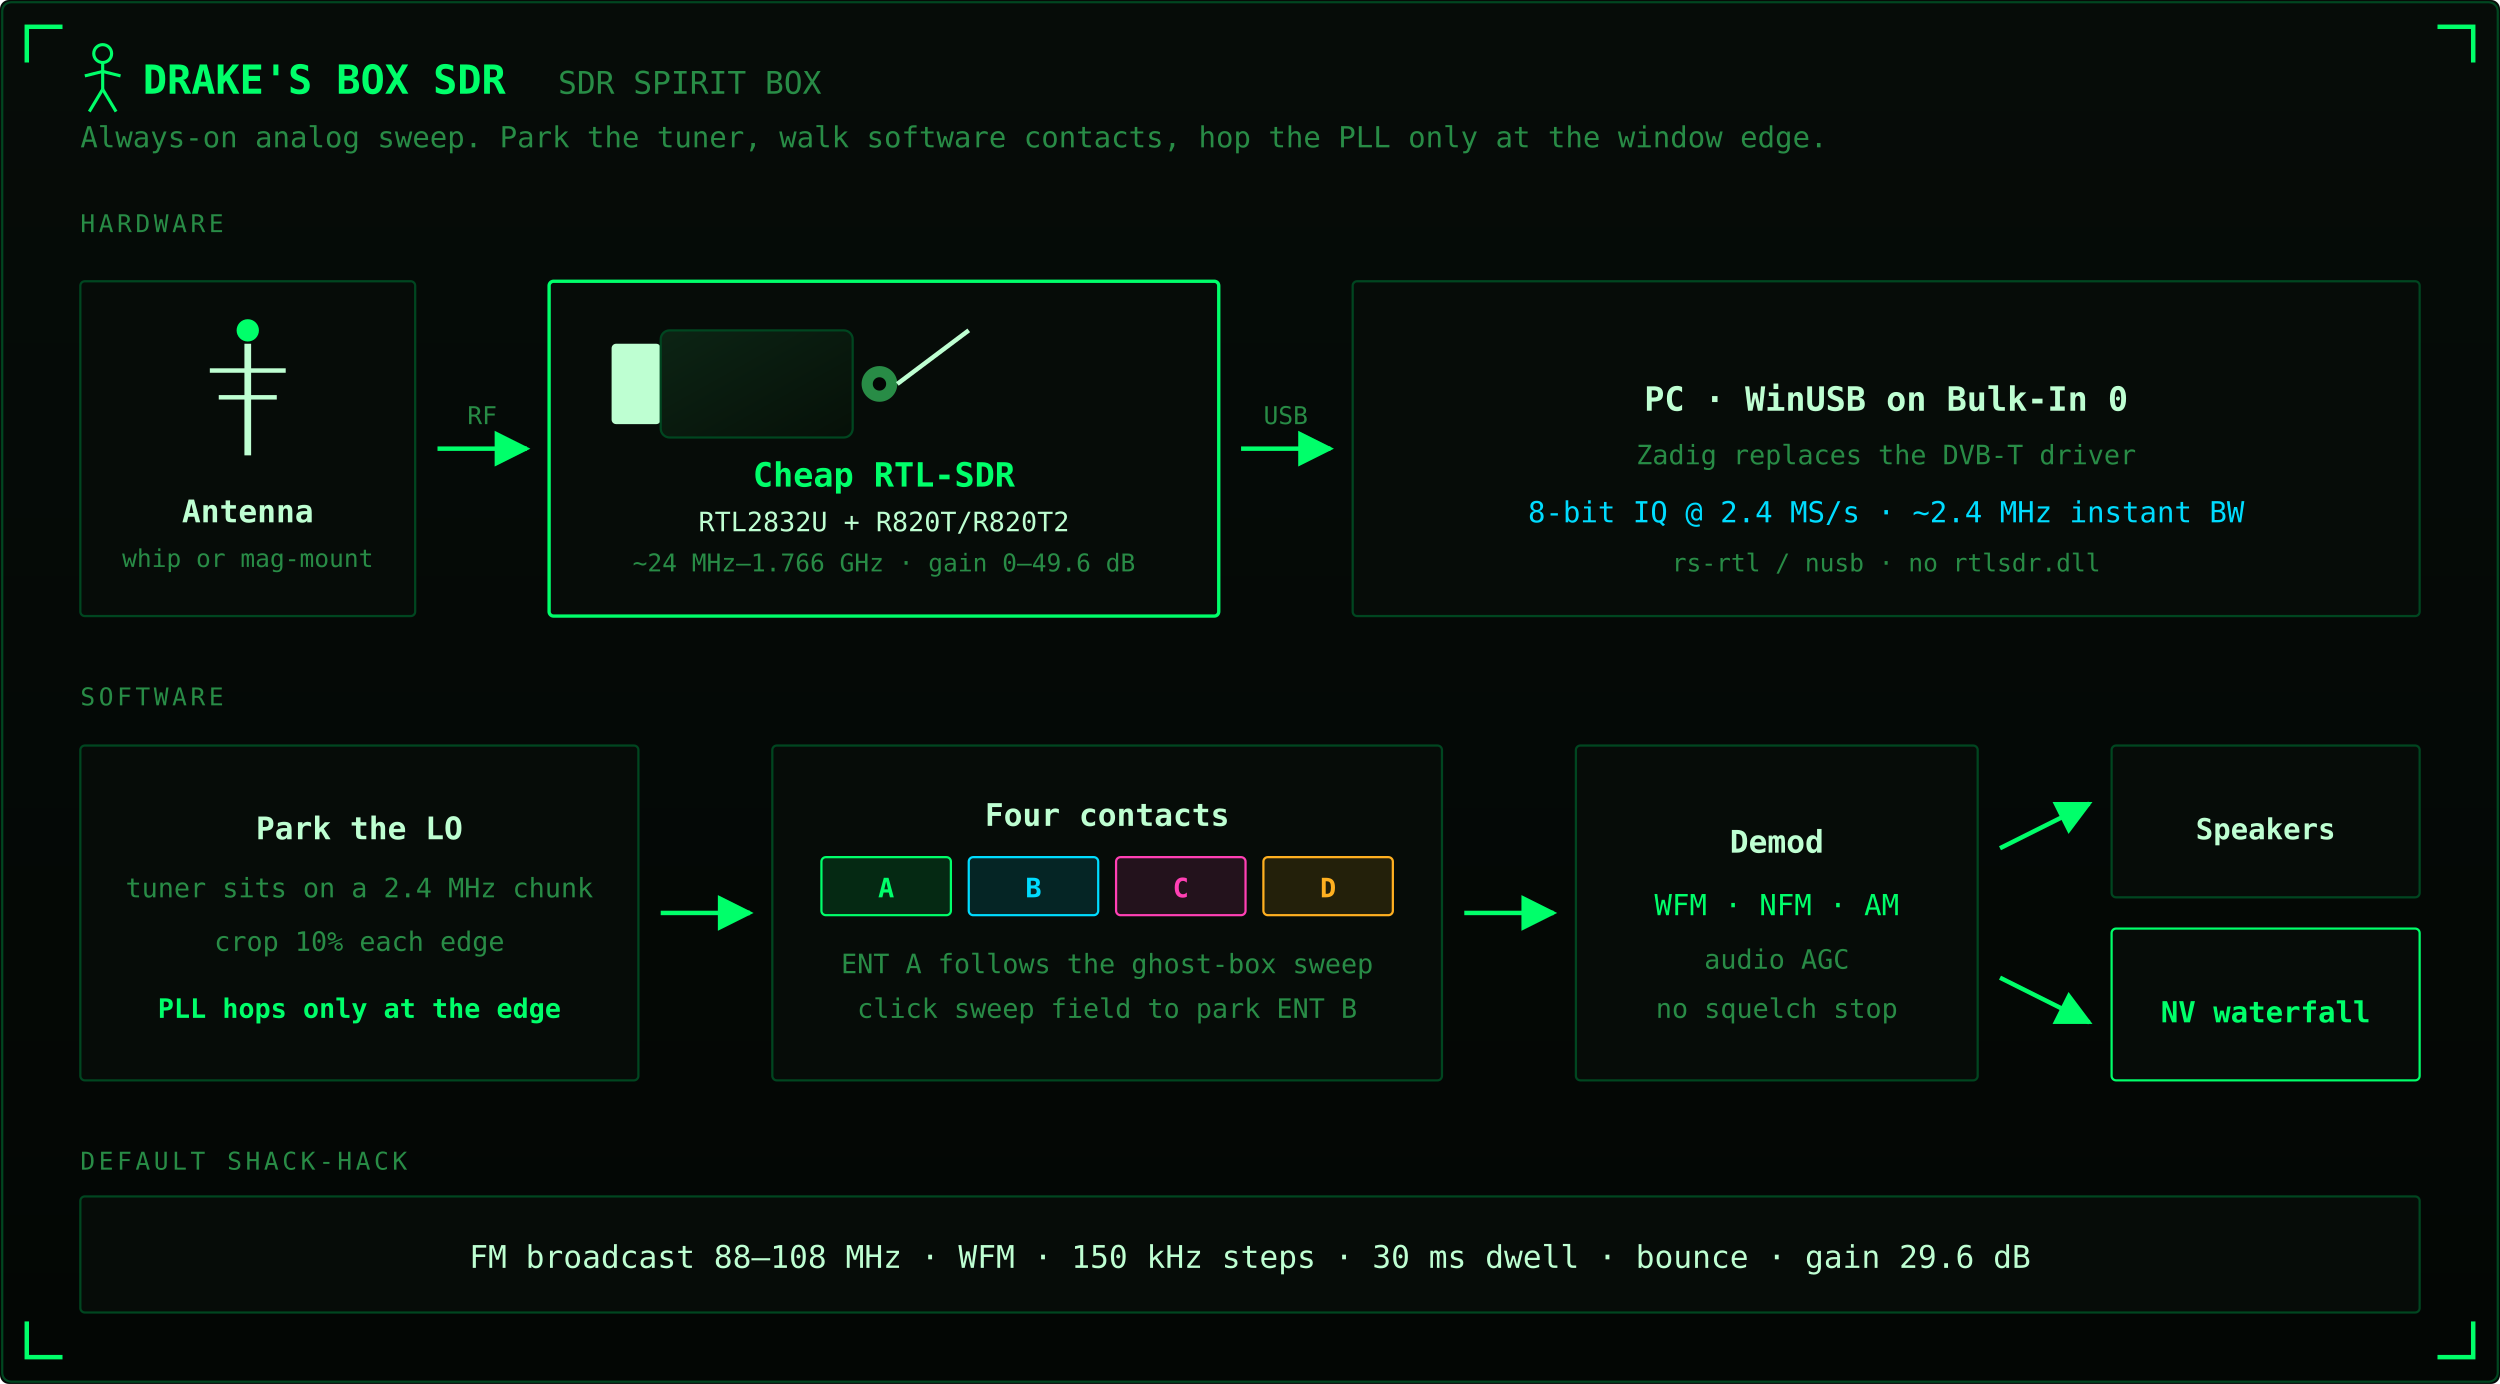
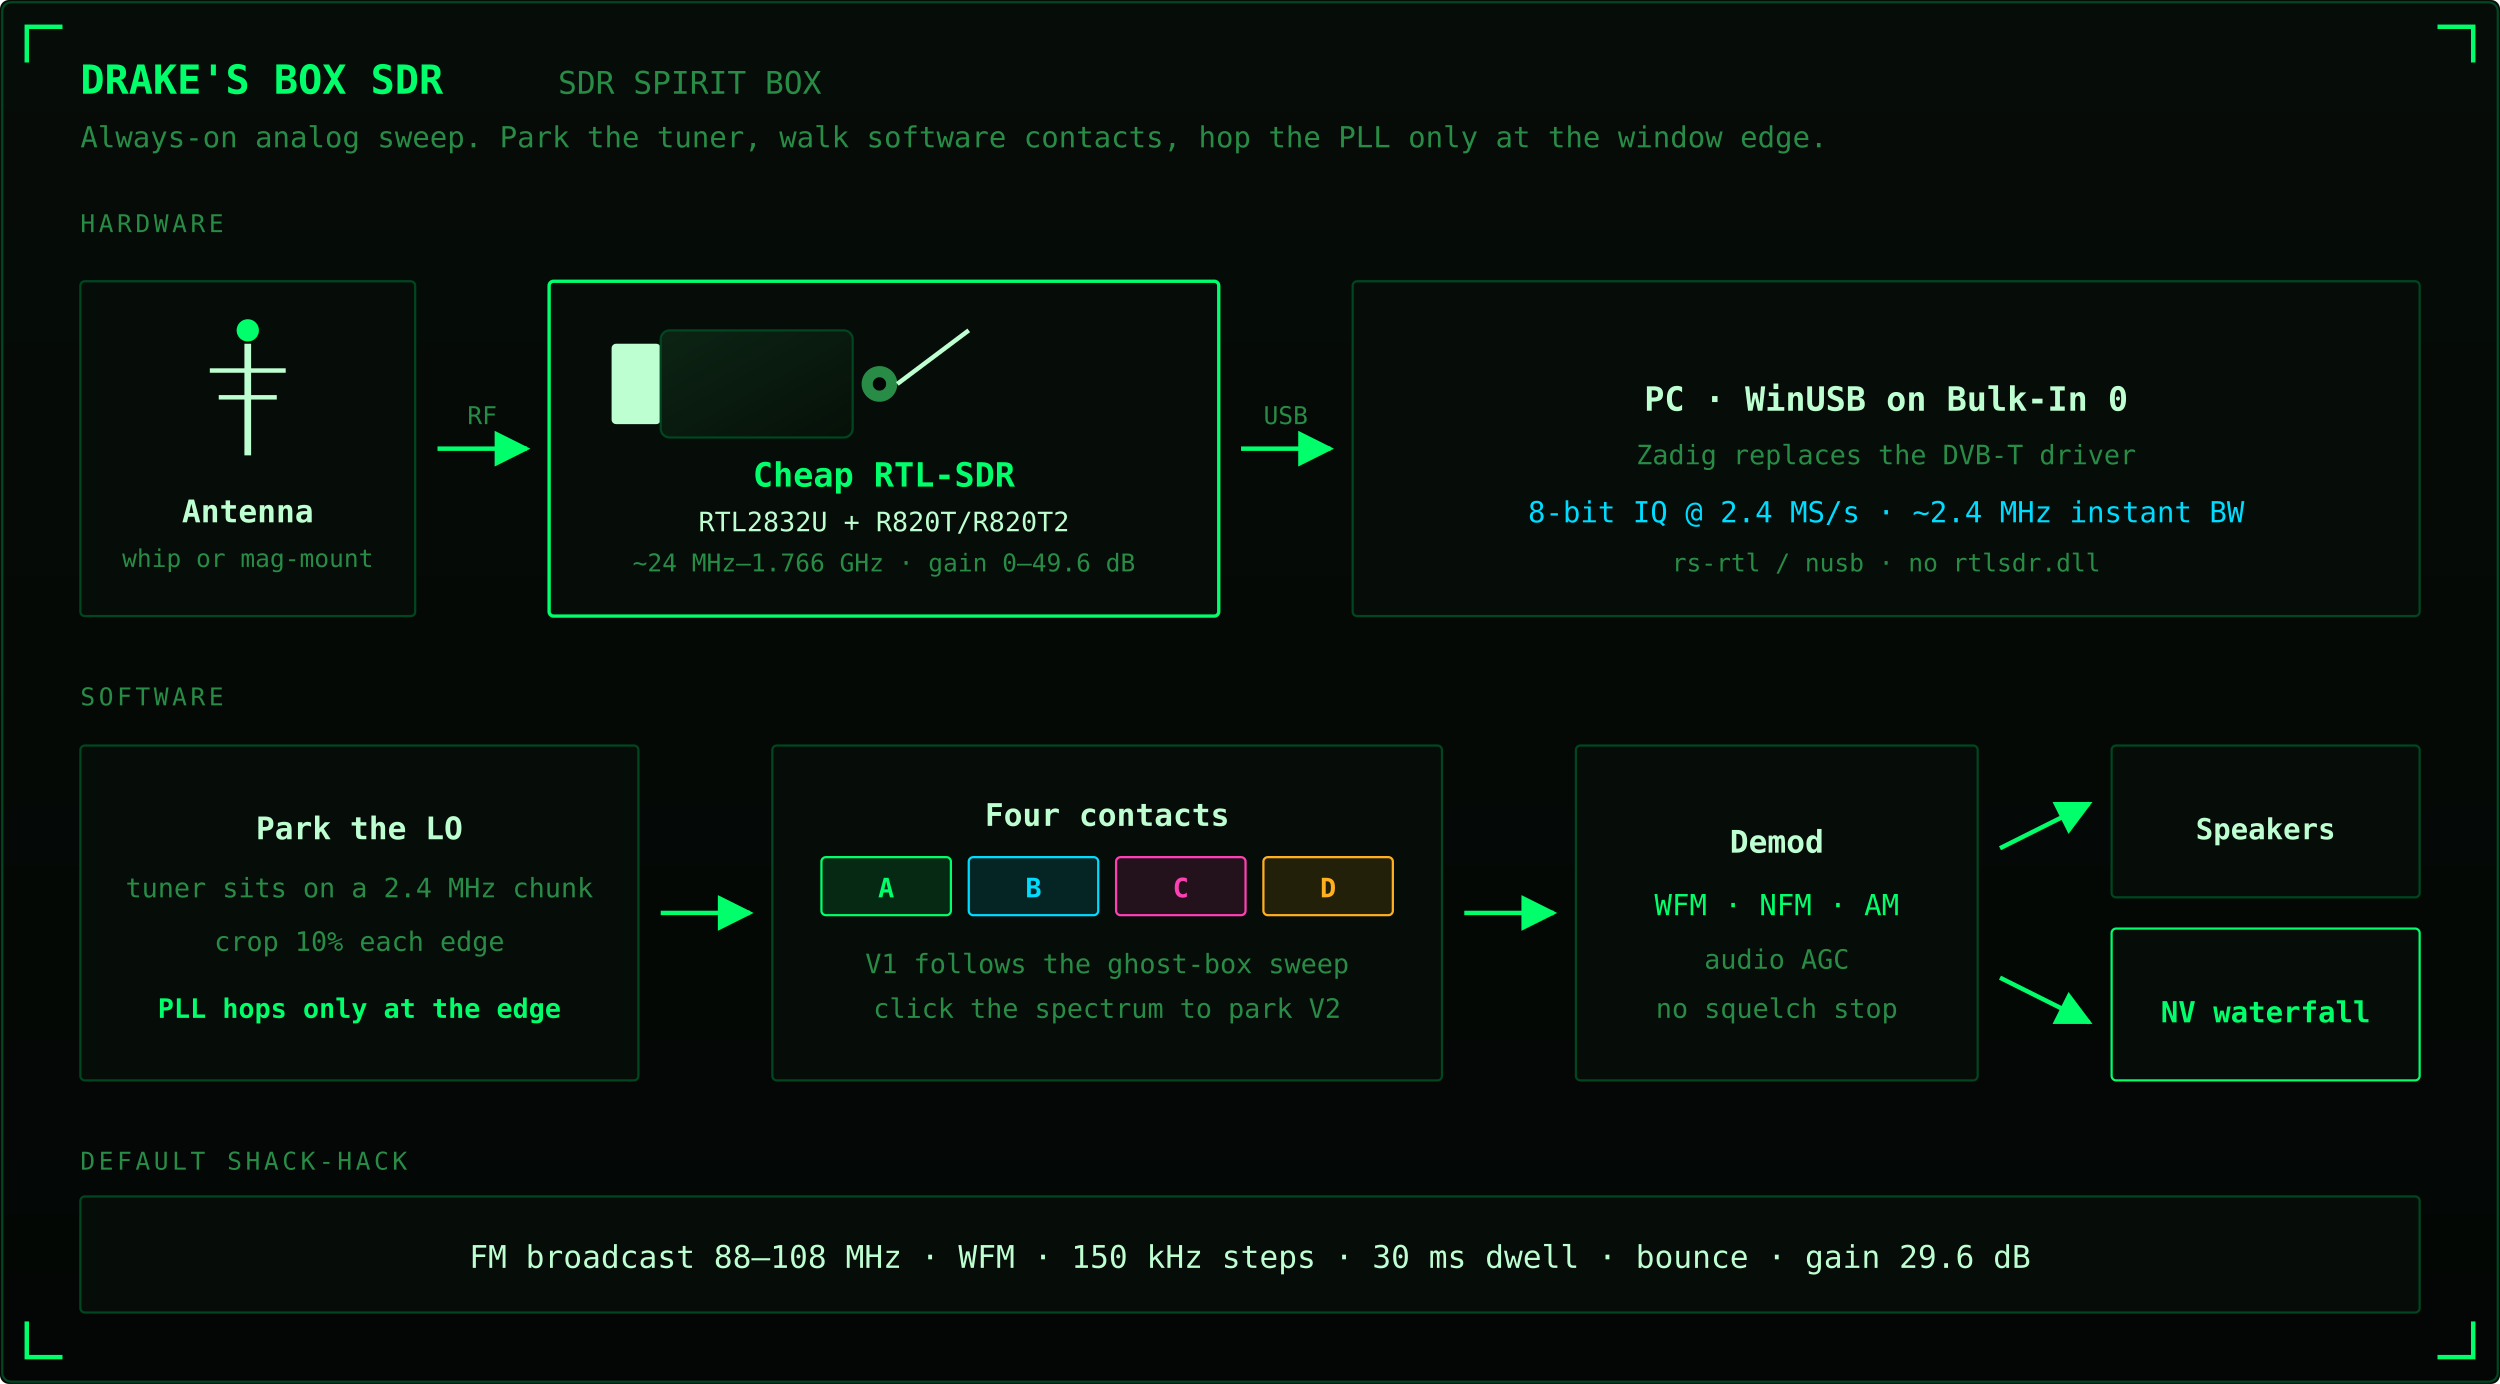
<svg xmlns="http://www.w3.org/2000/svg" viewBox="0 0 1120 620" role="img" aria-label="Drake's Box SDR spirit box signal path from a cheap RTL-SDR to NV waterfall and speakers">
  <defs>
    <linearGradient id="bg" x1="0" y1="0" x2="0" y2="1">
      <stop offset="0" stop-color="#060c08" />
      <stop offset="1" stop-color="#030604" />
    </linearGradient>
    <linearGradient id="dongle" x1="0" y1="0" x2="1" y2="1">
      <stop offset="0" stop-color="#0c2414" />
      <stop offset="1" stop-color="#061008" />
    </linearGradient>
    <marker id="arrow" viewBox="0 0 10 10" refX="9" refY="5" markerWidth="8" markerHeight="8" orient="auto-start-reverse">
      <path d="M 0 0 L 10 5 L 0 10 z" fill="#00ff6a" />
    </marker>
  </defs>
  <rect width="1120" height="620" rx="4" fill="url(#bg)" />
  <rect x="1" y="1" width="1118" height="618" rx="4" fill="none" stroke="#004620" />
  <path d="M 12 28 L 12 12 L 28 12" fill="none" stroke="#00ff6a" stroke-width="2" />
  <path d="M 1108 28 L 1108 12 L 1092 12" fill="none" stroke="#00ff6a" stroke-width="2" />
  <path d="M 12 592 L 12 608 L 28 608" fill="none" stroke="#00ff6a" stroke-width="2" />
  <path d="M 1108 592 L 1108 608 L 1092 608" fill="none" stroke="#00ff6a" stroke-width="2" />
-   <g transform="translate(36,18)" stroke="#00ff6a" fill="none" stroke-width="1.4">
-     <circle cx="10" cy="6" r="4" />
-     <line x1="10" y1="10" x2="10" y2="22" />
-     <line x1="10" y1="14" x2="2" y2="16" />
-     <line x1="10" y1="14" x2="18" y2="16" />
-     <line x1="10" y1="22" x2="4" y2="32" />
-     <line x1="10" y1="22" x2="16" y2="32" />
-   </g>
-   <text x="64" y="42" fill="#00ff6a" font-family="Consolas, ui-monospace, monospace" font-size="18" font-weight="700">DRAKE'S BOX SDR</text>
+   <text x="36" y="42" fill="#00ff6a" font-family="Consolas, ui-monospace, monospace" font-size="18" font-weight="700">DRAKE'S BOX SDR</text>
  <text x="250" y="42" fill="#288c46" font-family="Consolas, ui-monospace, monospace" font-size="14">SDR SPIRIT BOX</text>
  <text x="36" y="66" fill="#288c46" font-family="Consolas, ui-monospace, monospace" font-size="13">Always-on analog sweep. Park the tuner, walk software contacts, hop the PLL only at the window edge.</text>
  <text x="36" y="104" fill="#288c46" font-family="Consolas, ui-monospace, monospace" font-size="11" letter-spacing="1.6">HARDWARE</text>
  <g transform="translate(36,126)">
    <rect width="150" height="150" rx="2" fill="#060c08" stroke="#004620" />
    <line x1="75" y1="28" x2="75" y2="78" stroke="#beffd2" stroke-width="3" />
    <circle cx="75" cy="22" r="5" fill="#00ff6a" />
    <line x1="58" y1="40" x2="92" y2="40" stroke="#beffd2" stroke-width="2" />
    <line x1="62" y1="52" x2="88" y2="52" stroke="#beffd2" stroke-width="2" />
    <text x="75" y="108" text-anchor="middle" fill="#beffd2" font-family="Consolas, ui-monospace, monospace" font-size="14" font-weight="600">Antenna</text>
    <text x="75" y="128" text-anchor="middle" fill="#288c46" font-family="Consolas, ui-monospace, monospace" font-size="11">whip or mag-mount</text>
  </g>
  <line x1="196" y1="201" x2="236" y2="201" stroke="#00ff6a" stroke-width="2" marker-end="url(#arrow)" />
  <text x="216" y="190" text-anchor="middle" fill="#288c46" font-family="Consolas, ui-monospace, monospace" font-size="11">RF</text>
  <g transform="translate(246,126)">
    <rect width="300" height="150" rx="2" fill="#060c08" stroke="#00ff6a" stroke-width="1.5" />
    <rect x="28" y="28" width="22" height="36" rx="2" fill="#beffd2" />
    <rect x="50" y="22" width="86" height="48" rx="4" fill="url(#dongle)" stroke="#004620" />
    <circle cx="148" cy="46" r="8" fill="#288c46" />
    <circle cx="148" cy="46" r="3" fill="#030604" />
    <line x1="156" y1="46" x2="188" y2="22" stroke="#beffd2" stroke-width="2" />
    <text x="150" y="92" text-anchor="middle" fill="#00ff6a" font-family="Consolas, ui-monospace, monospace" font-size="15" font-weight="700">Cheap RTL-SDR</text>
    <text x="150" y="112" text-anchor="middle" fill="#beffd2" font-family="Consolas, ui-monospace, monospace" font-size="12">RTL2832U + R820T/R820T2</text>
    <text x="150" y="130" text-anchor="middle" fill="#288c46" font-family="Consolas, ui-monospace, monospace" font-size="11">~24 MHz–1.766 GHz · gain 0–49.6 dB</text>
  </g>
  <line x1="556" y1="201" x2="596" y2="201" stroke="#00ff6a" stroke-width="2" marker-end="url(#arrow)" />
  <text x="576" y="190" text-anchor="middle" fill="#288c46" font-family="Consolas, ui-monospace, monospace" font-size="11">USB</text>
  <g transform="translate(606,126)">
    <rect width="478" height="150" rx="2" fill="#060c08" stroke="#004620" />
    <text x="239" y="58" text-anchor="middle" fill="#beffd2" font-family="Consolas, ui-monospace, monospace" font-size="15" font-weight="600">PC · WinUSB on Bulk-In 0</text>
    <text x="239" y="82" text-anchor="middle" fill="#288c46" font-family="Consolas, ui-monospace, monospace" font-size="12">Zadig replaces the DVB-T driver</text>
    <text x="239" y="108" text-anchor="middle" fill="#00dcff" font-family="Consolas, ui-monospace, monospace" font-size="13">8-bit IQ @ 2.4 MS/s  ·  ~2.4 MHz instant BW</text>
    <text x="239" y="130" text-anchor="middle" fill="#288c46" font-family="Consolas, ui-monospace, monospace" font-size="11">rs-rtl / nusb  ·  no rtlsdr.dll</text>
  </g>
  <text x="36" y="316" fill="#288c46" font-family="Consolas, ui-monospace, monospace" font-size="11" letter-spacing="1.6">SOFTWARE</text>
  <g transform="translate(36,334)">
    <rect width="250" height="150" rx="2" fill="#060c08" stroke="#004620" />
    <text x="125" y="42" text-anchor="middle" fill="#beffd2" font-family="Consolas, ui-monospace, monospace" font-size="14" font-weight="600">Park the LO</text>
    <text x="125" y="68" text-anchor="middle" fill="#288c46" font-family="Consolas, ui-monospace, monospace" font-size="12">tuner sits on a 2.4 MHz chunk</text>
    <text x="125" y="92" text-anchor="middle" fill="#288c46" font-family="Consolas, ui-monospace, monospace" font-size="12">crop 10% each edge</text>
    <text x="125" y="122" text-anchor="middle" fill="#00ff6a" font-family="Consolas, ui-monospace, monospace" font-size="12" font-weight="600">PLL hops only at the edge</text>
  </g>
  <line x1="296" y1="409" x2="336" y2="409" stroke="#00ff6a" stroke-width="2" marker-end="url(#arrow)" />
  <g transform="translate(346,334)">
    <rect width="300" height="150" rx="2" fill="#060c08" stroke="#004620" />
    <text x="150" y="36" text-anchor="middle" fill="#beffd2" font-family="Consolas, ui-monospace, monospace" font-size="14" font-weight="600">Four contacts</text>
    <rect x="22" y="50" width="58" height="26" rx="2" fill="#00ff6a" fill-opacity="0.12" stroke="#00ff6a" />
    <text x="51" y="68" text-anchor="middle" fill="#00ff6a" font-family="Consolas, ui-monospace, monospace" font-size="12" font-weight="700">A</text>
    <rect x="88" y="50" width="58" height="26" rx="2" fill="#00dcff" fill-opacity="0.12" stroke="#00dcff" />
    <text x="117" y="68" text-anchor="middle" fill="#00dcff" font-family="Consolas, ui-monospace, monospace" font-size="12" font-weight="700">B</text>
    <rect x="154" y="50" width="58" height="26" rx="2" fill="#ff40b4" fill-opacity="0.12" stroke="#ff40b4" />
    <text x="183" y="68" text-anchor="middle" fill="#ff40b4" font-family="Consolas, ui-monospace, monospace" font-size="12" font-weight="700">C</text>
    <rect x="220" y="50" width="58" height="26" rx="2" fill="#ffb020" fill-opacity="0.12" stroke="#ffb020" />
    <text x="249" y="68" text-anchor="middle" fill="#ffb020" font-family="Consolas, ui-monospace, monospace" font-size="12" font-weight="700">D</text>
-     <text x="150" y="102" text-anchor="middle" fill="#288c46" font-family="Consolas, ui-monospace, monospace" font-size="12">ENT A follows the ghost-box sweep</text>
-     <text x="150" y="122" text-anchor="middle" fill="#288c46" font-family="Consolas, ui-monospace, monospace" font-size="12">click sweep field to park ENT B</text>
+     <text x="150" y="102" text-anchor="middle" fill="#288c46" font-family="Consolas, ui-monospace, monospace" font-size="12">V1 follows the ghost-box sweep</text>
+     <text x="150" y="122" text-anchor="middle" fill="#288c46" font-family="Consolas, ui-monospace, monospace" font-size="12">click the spectrum to park V2</text>
  </g>
  <line x1="656" y1="409" x2="696" y2="409" stroke="#00ff6a" stroke-width="2" marker-end="url(#arrow)" />
  <g transform="translate(706,334)">
    <rect width="180" height="150" rx="2" fill="#060c08" stroke="#004620" />
    <text x="90" y="48" text-anchor="middle" fill="#beffd2" font-family="Consolas, ui-monospace, monospace" font-size="14" font-weight="600">Demod</text>
    <text x="90" y="76" text-anchor="middle" fill="#00ff6a" font-family="Consolas, ui-monospace, monospace" font-size="13">WFM · NFM · AM</text>
    <text x="90" y="100" text-anchor="middle" fill="#288c46" font-family="Consolas, ui-monospace, monospace" font-size="12">audio AGC</text>
    <text x="90" y="122" text-anchor="middle" fill="#288c46" font-family="Consolas, ui-monospace, monospace" font-size="12">no squelch stop</text>
  </g>
  <line x1="896" y1="380" x2="936" y2="360" stroke="#00ff6a" stroke-width="2" marker-end="url(#arrow)" />
  <line x1="896" y1="438" x2="936" y2="458" stroke="#00ff6a" stroke-width="2" marker-end="url(#arrow)" />
  <g transform="translate(946,334)">
    <rect width="138" height="68" rx="2" fill="#060c08" stroke="#004620" />
    <text x="69" y="42" text-anchor="middle" fill="#beffd2" font-family="Consolas, ui-monospace, monospace" font-size="13" font-weight="600">Speakers</text>
    <rect y="82" width="138" height="68" rx="2" fill="#060c08" stroke="#00ff6a" />
    <text x="69" y="124" text-anchor="middle" fill="#00ff6a" font-family="Consolas, ui-monospace, monospace" font-size="13" font-weight="600">NV waterfall</text>
  </g>
  <text x="36" y="524" fill="#288c46" font-family="Consolas, ui-monospace, monospace" font-size="11" letter-spacing="1.6">DEFAULT SHACK-HACK</text>
  <rect x="36" y="536" width="1048" height="52" rx="2" fill="#060c08" stroke="#004620" />
  <text x="560" y="568" text-anchor="middle" fill="#beffd2" font-family="Consolas, ui-monospace, monospace" font-size="14">FM broadcast 88–108 MHz  ·  WFM  ·  150 kHz steps  ·  30 ms dwell  ·  bounce  ·  gain 29.6 dB</text>
</svg>
